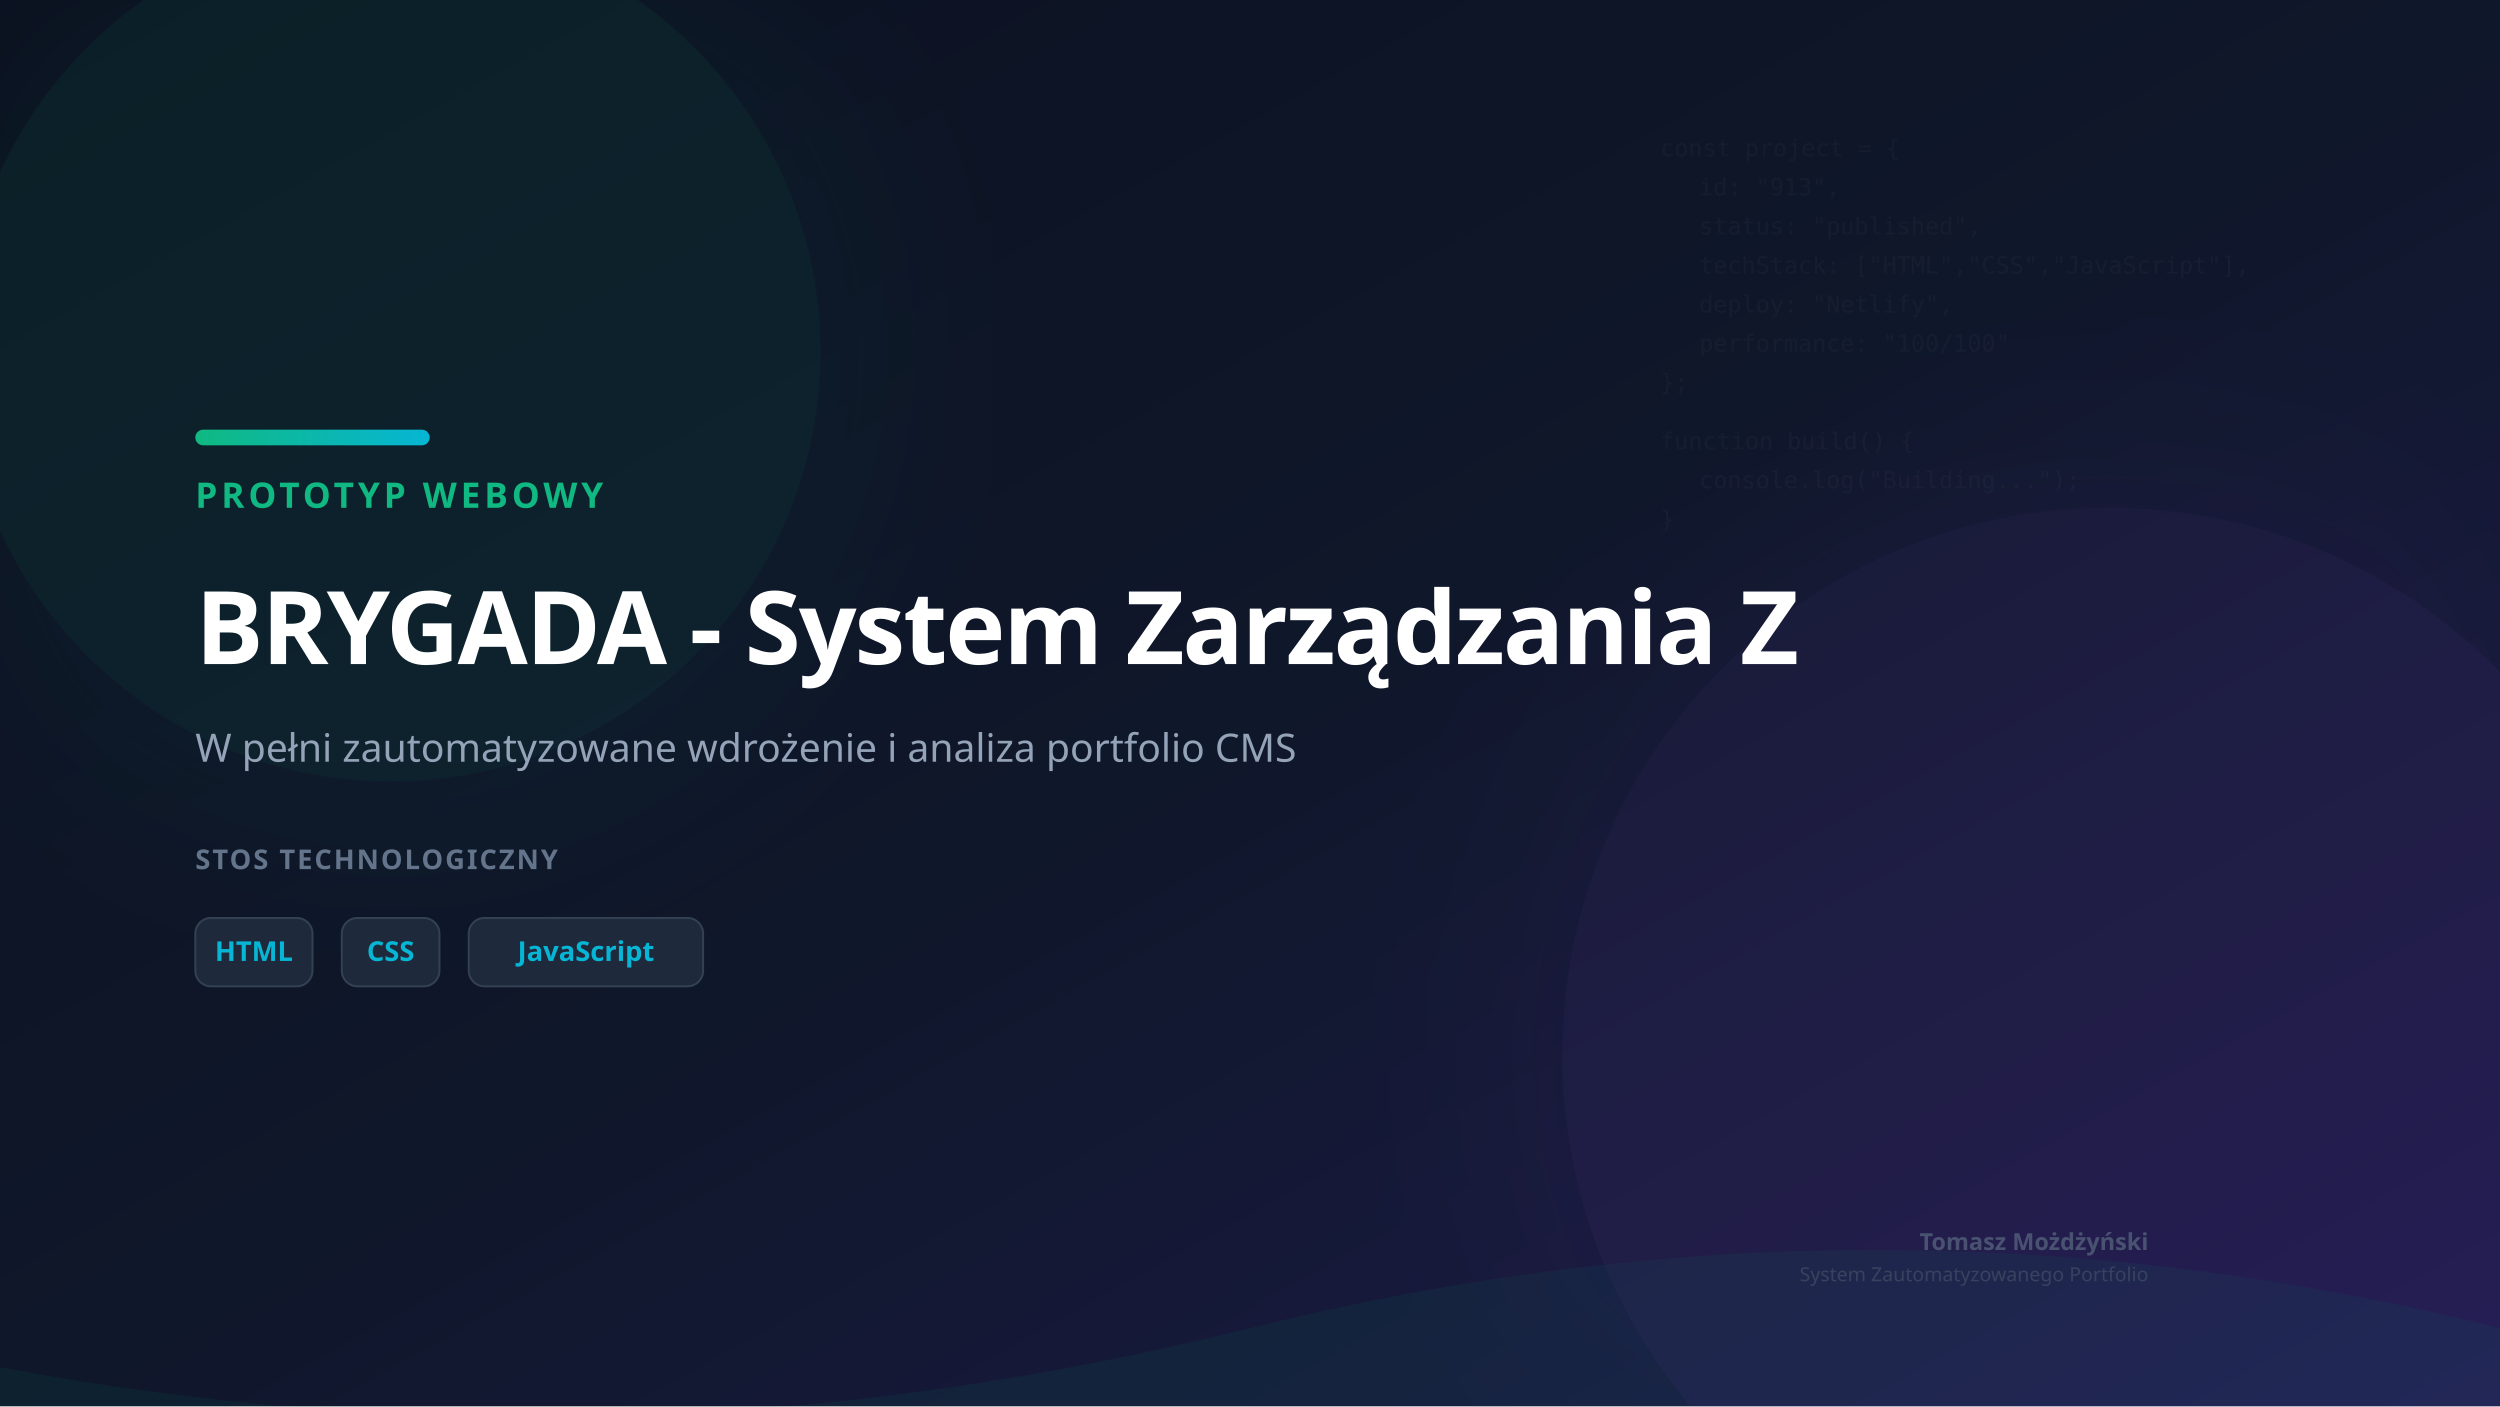
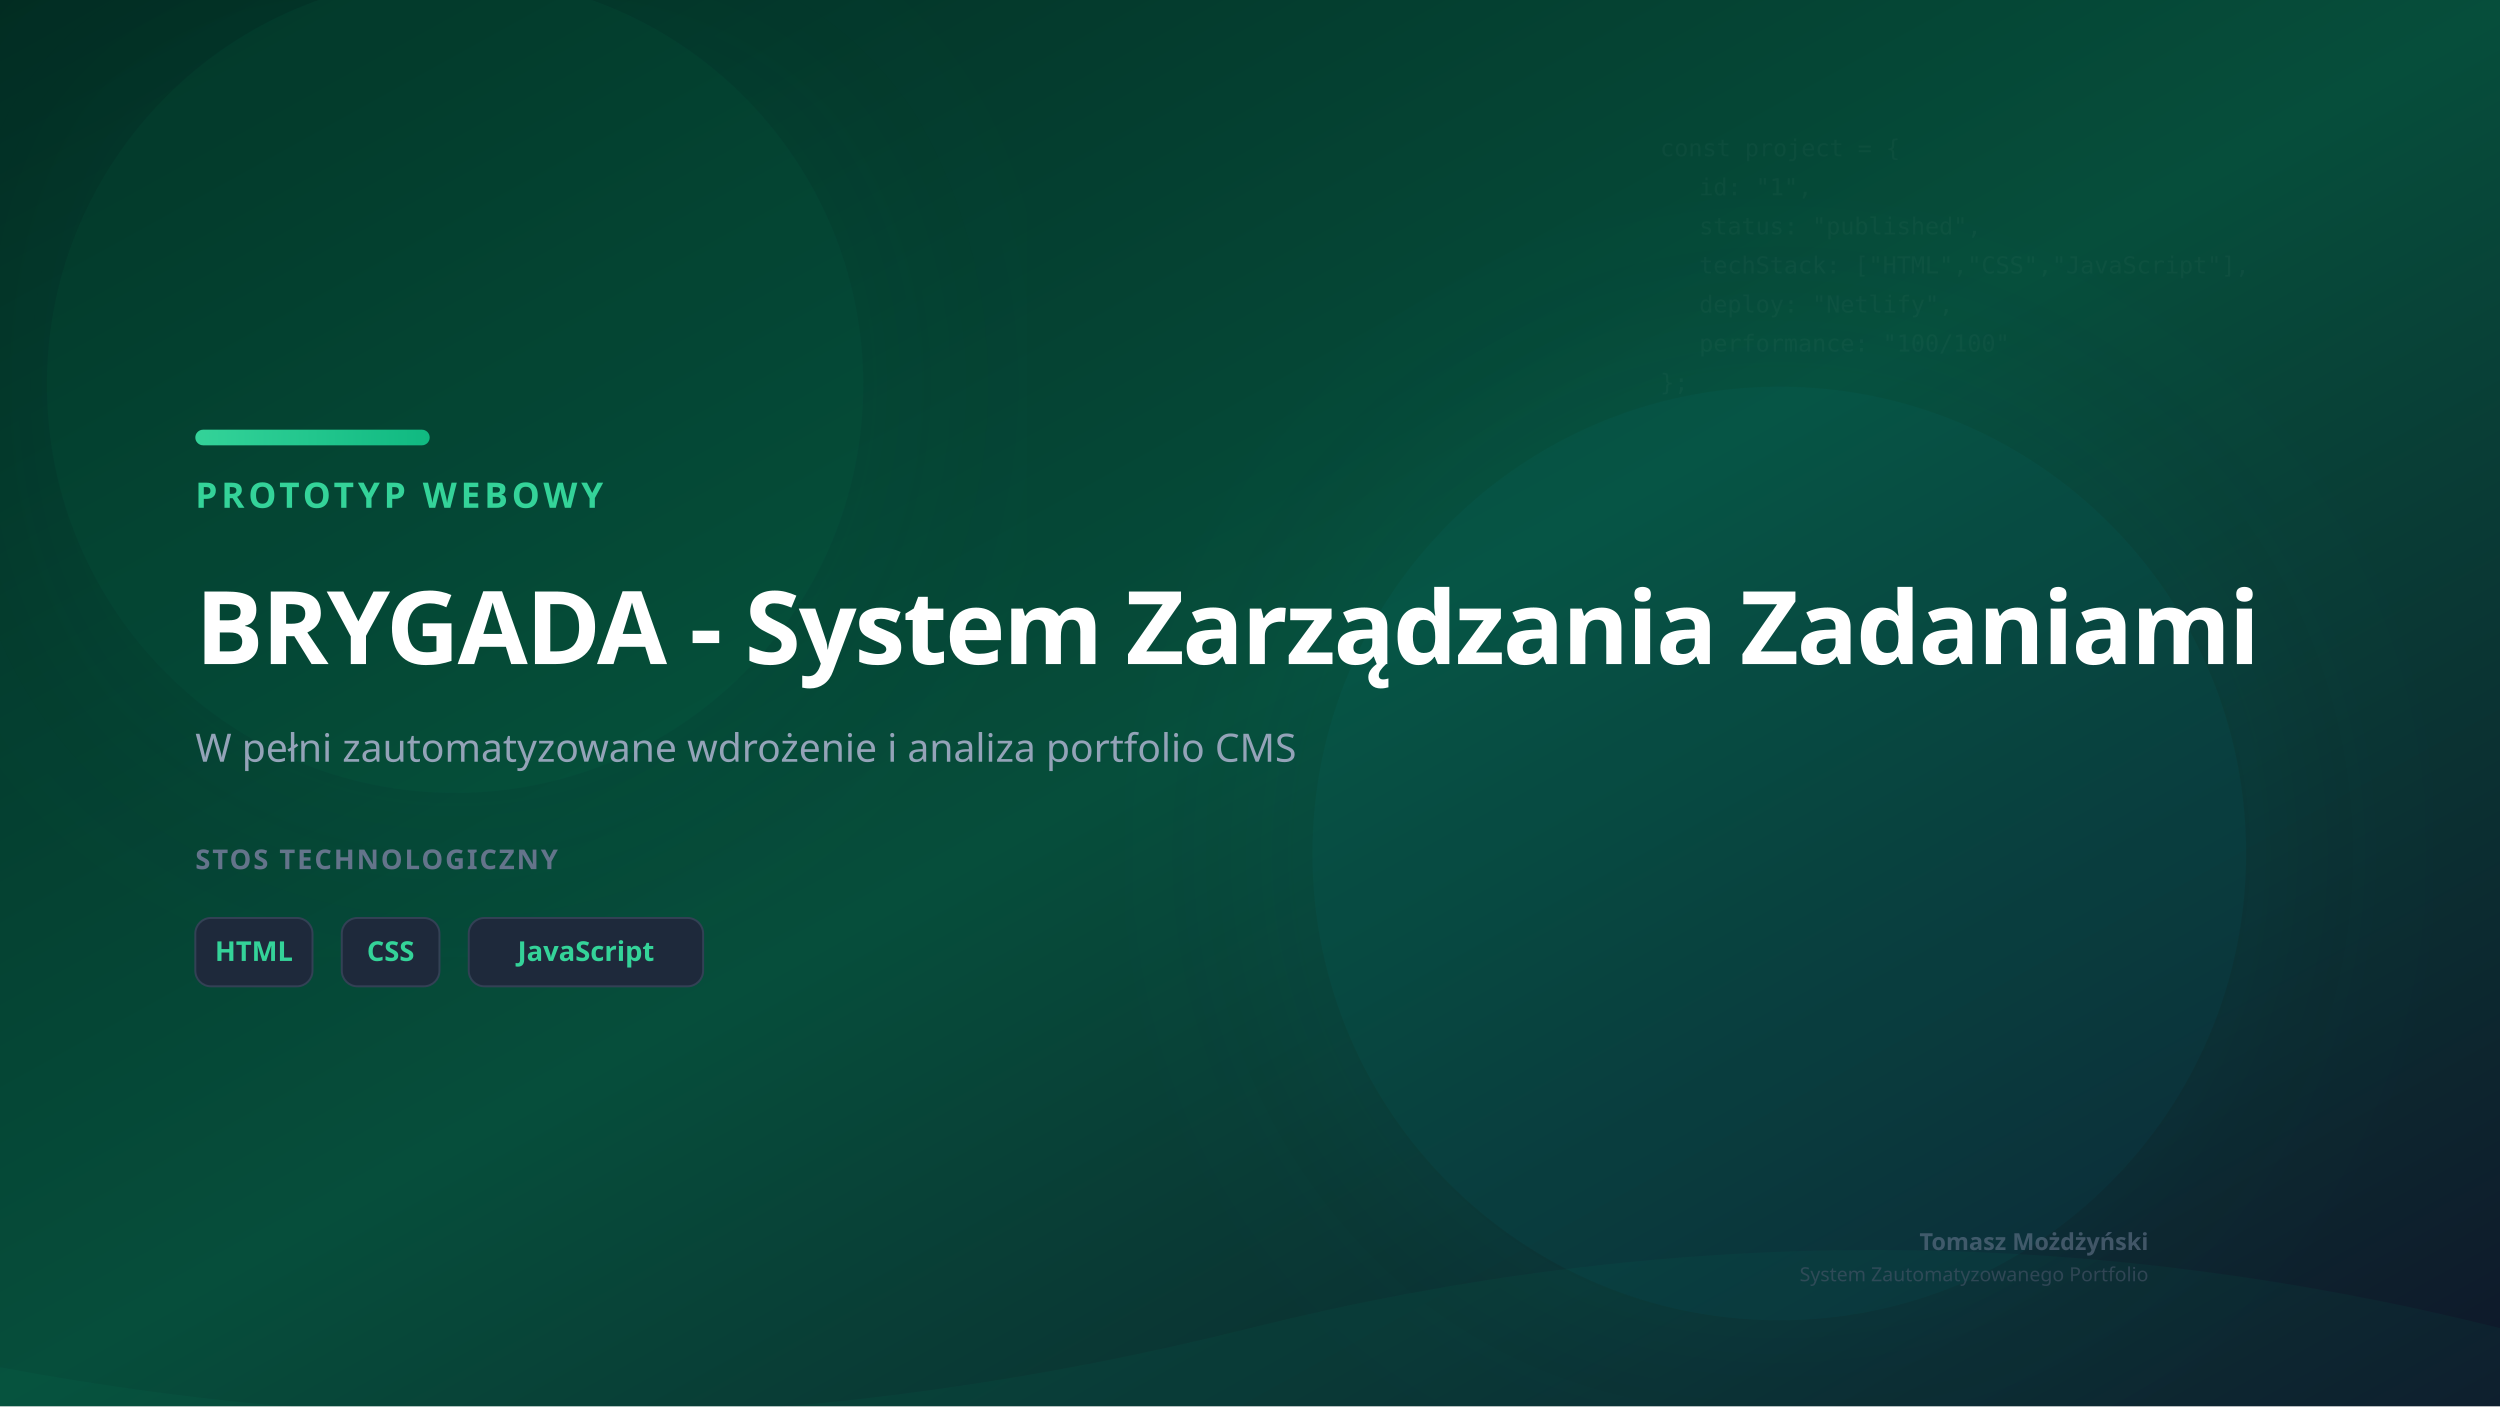
<svg xmlns="http://www.w3.org/2000/svg" width="1280" height="720" viewBox="0 0 1280 720">
  <defs>
    <linearGradient id="bgGrad" x1="0%" y1="0%" x2="100%" y2="100%">
-       <stop offset="0%" style="stop-color:#0b1120;stop-opacity:1" />
-       <stop offset="50%" style="stop-color:#0f172a;stop-opacity:1" />
-       <stop offset="100%" style="stop-color:#1e1b4b;stop-opacity:1" />
+       <stop offset="0%" style="stop-color:#022c22;stop-opacity:1" />
+       <stop offset="50%" style="stop-color:#064e3b;stop-opacity:1" />
+       <stop offset="100%" style="stop-color:#0f172a;stop-opacity:1" />
    </linearGradient>
    <linearGradient id="accentGrad" x1="0%" y1="0%" x2="100%" y2="0%">
-       <stop offset="0%" style="stop-color:#10b981;stop-opacity:1" />
-       <stop offset="100%" style="stop-color:#06b6d4;stop-opacity:1" />
+       <stop offset="0%" style="stop-color:#34d399;stop-opacity:1" />
+       <stop offset="100%" style="stop-color:#10b981;stop-opacity:1" />
    </linearGradient>
    <filter id="glow" x="-20%" y="-20%" width="140%" height="140%">
      <feGaussianBlur stdDeviation="60" result="blur" />
      <feComposite in="SourceGraphic" in2="blur" operator="over" />
    </filter>
  </defs>
  <rect width="100%" height="100%" fill="url(#bgGrad)" />
-   <circle cx="200" cy="180" r="220" fill="#10b981" opacity="0.08" filter="url(#glow)" />
-   <circle cx="1080" cy="540" r="280" fill="#a855f7" opacity="0.06" filter="url(#glow)" />
-   <path d="M 0,720 L 1280,720 L 1280,680 Q 960,600 640,680 T 0,700 Z" fill="#047857" opacity="0.1" />
+   <circle cx="233" cy="197" r="209" fill="#059669" opacity="0.09" filter="url(#glow)" />
+   <circle cx="911" cy="437" r="239" fill="#06b6d4" opacity="0.07" filter="url(#glow)" />
+   <path d="M 0,720 L 1280,720 L 1280,680 Q 960,600 640,680 T 0,700 Z" fill="#059669" opacity="0.07" />
  <g opacity="0.03" font-family="monospace" font-size="12" fill="#fff" transform="translate(850, 80)">
    <text x="0" y="0">const project = {</text>
-     <text x="20" y="20">id: "913",</text>
+     <text x="20" y="20">id: "1",</text>
    <text x="20" y="40">status: "published",</text>
    <text x="20" y="60">techStack: ["HTML","CSS","JavaScript"],</text>
    <text x="20" y="80">deploy: "Netlify",</text>
    <text x="20" y="100">performance: "100/100"</text>
    <text x="0" y="120">};</text>
-     <text x="0" y="150">function build() {</text>
-     <text x="20" y="170">console.log("Building...");</text>
-     <text x="0" y="190">}</text>
  </g>
  <g transform="translate(100, 220)">
    <rect x="0" y="0" width="120" height="8" rx="4" fill="url(#accentGrad)" />
-     <text x="0" y="40" font-family="system-ui, sans-serif" font-size="18" font-weight="700" fill="#10b981" letter-spacing="2">PROTOTYP WEBOWY</text>
-     <text x="0" y="120" font-family="system-ui, sans-serif" font-size="52" font-weight="800" fill="#ffffff" letter-spacing="-1">BRYGADA - System Zarządzania Z</text>
+     <text x="0" y="40" font-family="system-ui, sans-serif" font-size="18" font-weight="700" fill="#34d399" letter-spacing="2">PROTOTYP WEBOWY</text>
+     <text x="0" y="120" font-family="system-ui, sans-serif" font-size="52" font-weight="800" fill="#ffffff" letter-spacing="-1">BRYGADA - System Zarządzania Zadaniami</text>
    <text x="0" y="170" font-family="system-ui, sans-serif" font-size="20" fill="#94a3b8">W pełni zautomatyzowane wdrożenie i analiza portfolio CMS</text>
  </g>
  <text x="100" y="445" font-family="system-ui, sans-serif" font-size="14" font-weight="600" fill="#64748b" letter-spacing="1">STOS TECHNOLOGICZNY</text>
  <g transform="translate(100, 470)">
    <rect width="60" height="35" rx="8" fill="#1e293b" stroke="#334155" stroke-width="1" />
-     <text x="30" y="22" font-family="system-ui, sans-serif" font-size="14" fill="#06b6d4" font-weight="600" text-anchor="middle">HTML</text>
+     <text x="30" y="22" font-family="system-ui, sans-serif" font-size="14" fill="#34d399" font-weight="600" text-anchor="middle">HTML</text>
  </g>
  <g transform="translate(175, 470)">
    <rect width="50" height="35" rx="8" fill="#1e293b" stroke="#334155" stroke-width="1" />
-     <text x="25" y="22" font-family="system-ui, sans-serif" font-size="14" fill="#06b6d4" font-weight="600" text-anchor="middle">CSS</text>
+     <text x="25" y="22" font-family="system-ui, sans-serif" font-size="14" fill="#34d399" font-weight="600" text-anchor="middle">CSS</text>
  </g>
  <g transform="translate(240, 470)">
    <rect width="120" height="35" rx="8" fill="#1e293b" stroke="#334155" stroke-width="1" />
-     <text x="60" y="22" font-family="system-ui, sans-serif" font-size="14" fill="#06b6d4" font-weight="600" text-anchor="middle">JavaScript</text>
+     <text x="60" y="22" font-family="system-ui, sans-serif" font-size="14" fill="#34d399" font-weight="600" text-anchor="middle">JavaScript</text>
  </g>
  <g transform="translate(1100, 640)" opacity="0.6">
    <text x="0" y="0" font-family="system-ui, sans-serif" font-size="12" font-weight="600" fill="#64748b" text-anchor="end">Tomasz Możdżyński</text>
    <text x="0" y="16" font-family="system-ui, sans-serif" font-size="10" font-weight="400" fill="#475569" text-anchor="end">System Zautomatyzowanego Portfolio</text>
  </g>
</svg>
